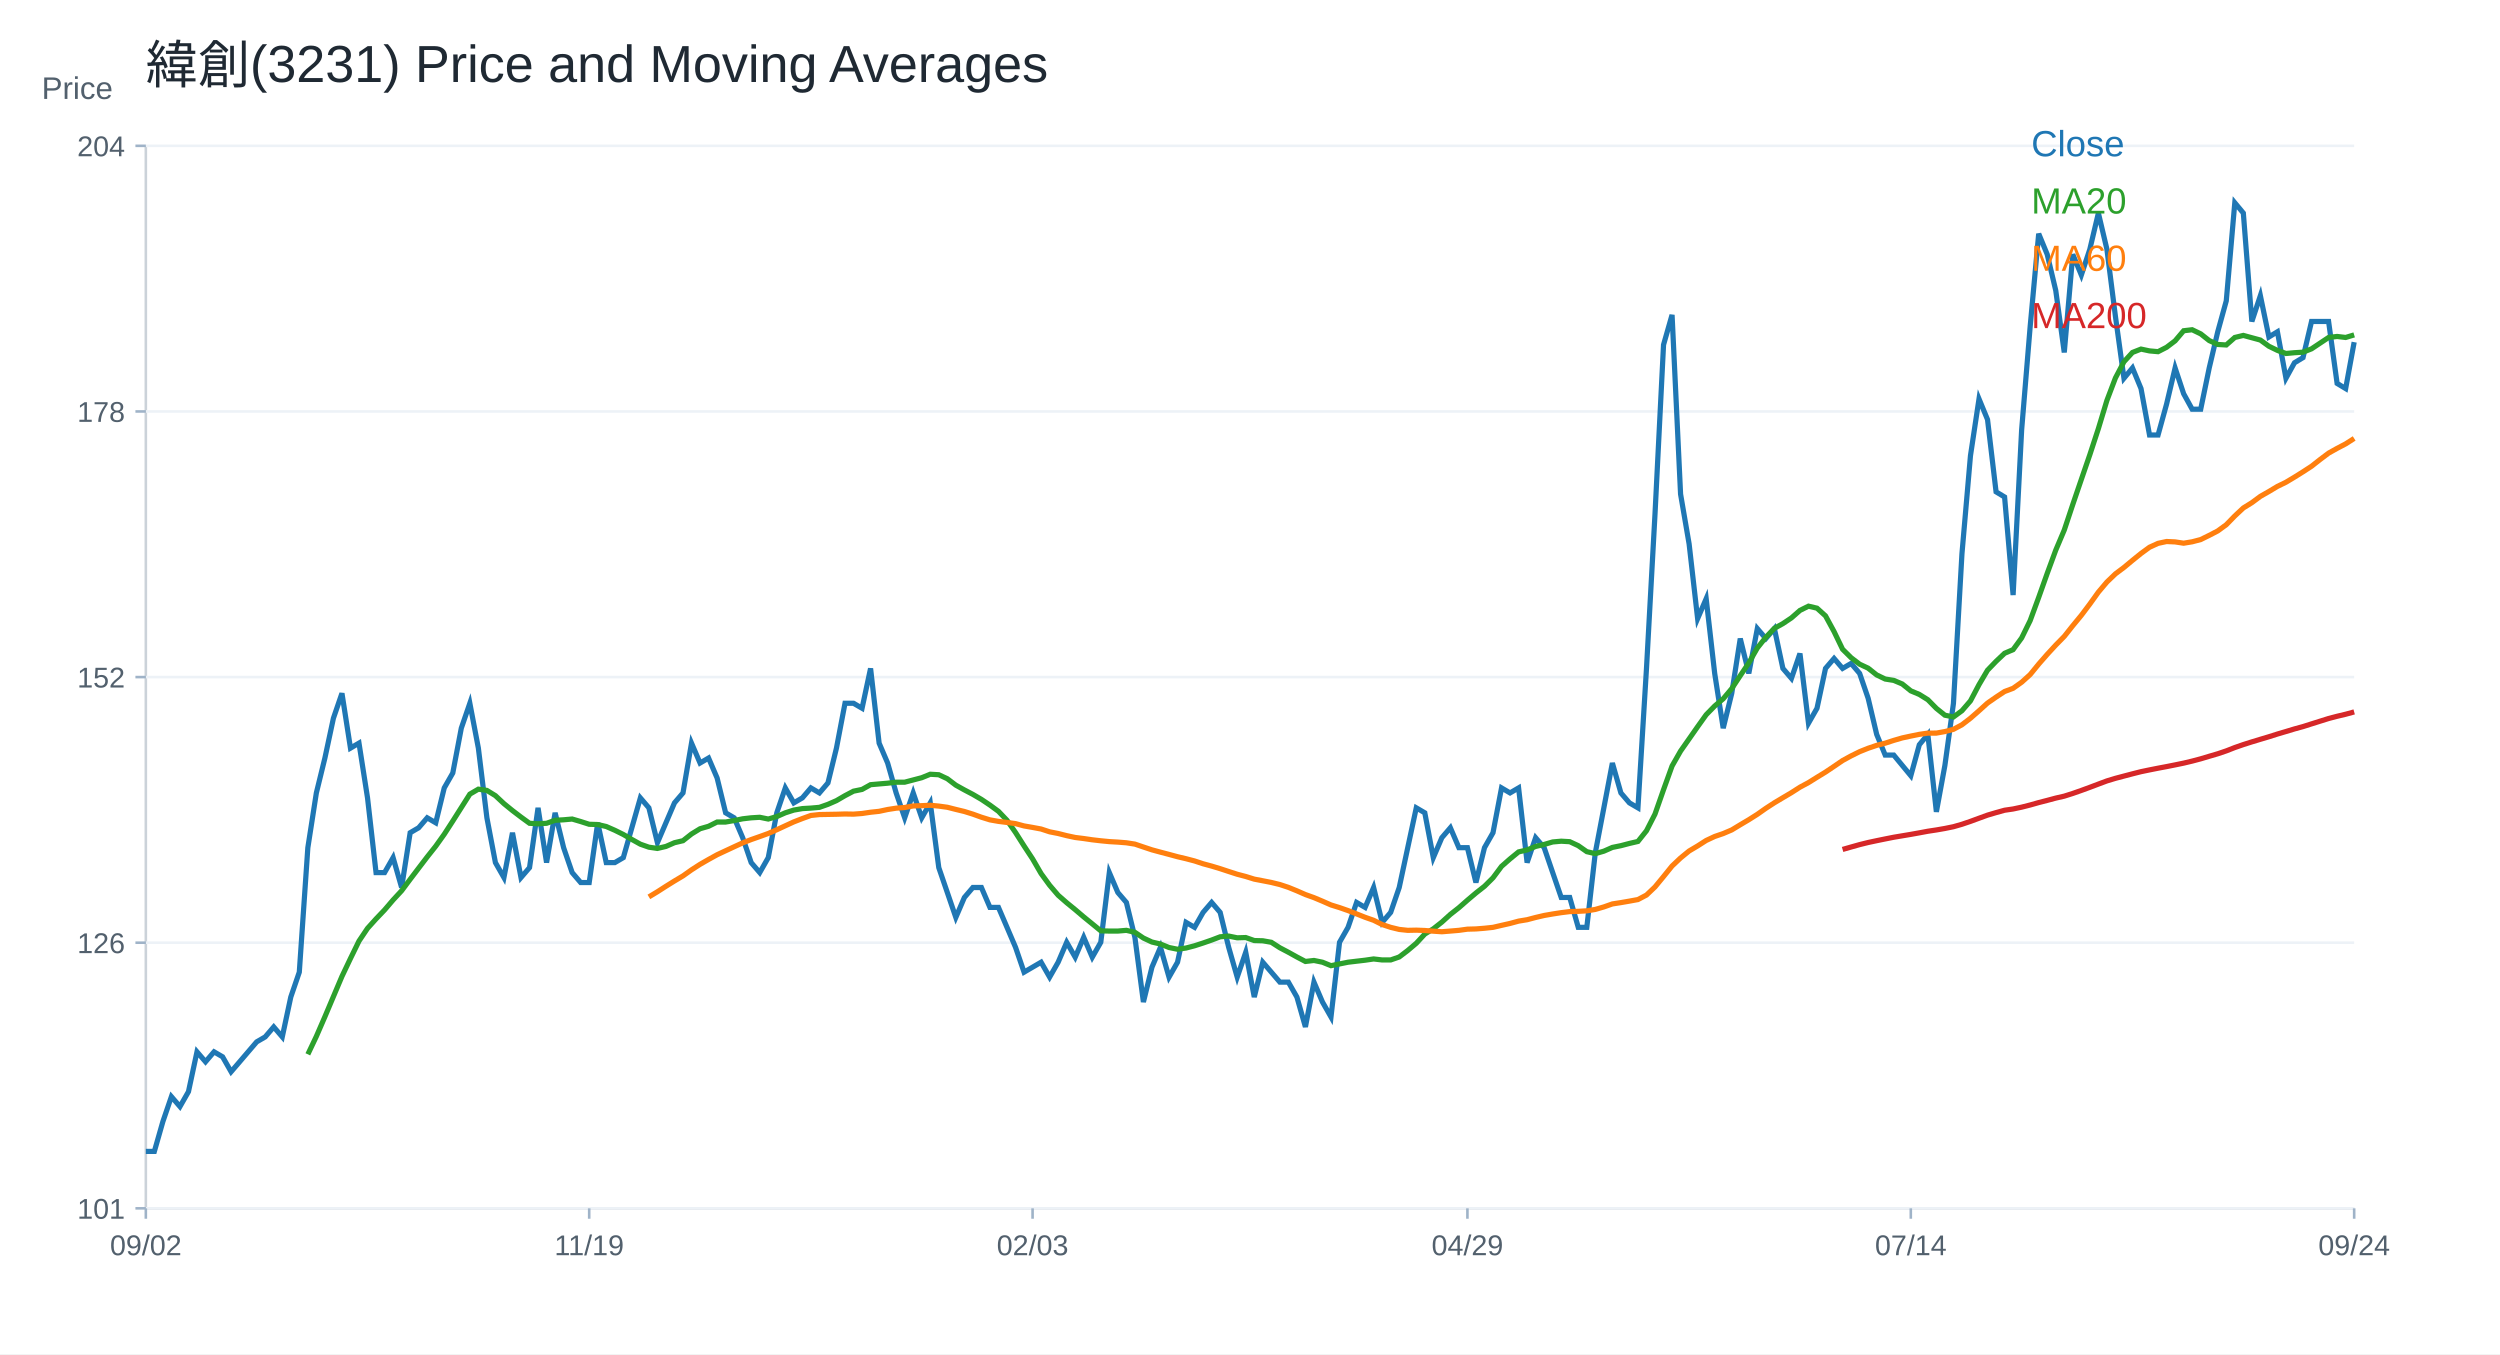
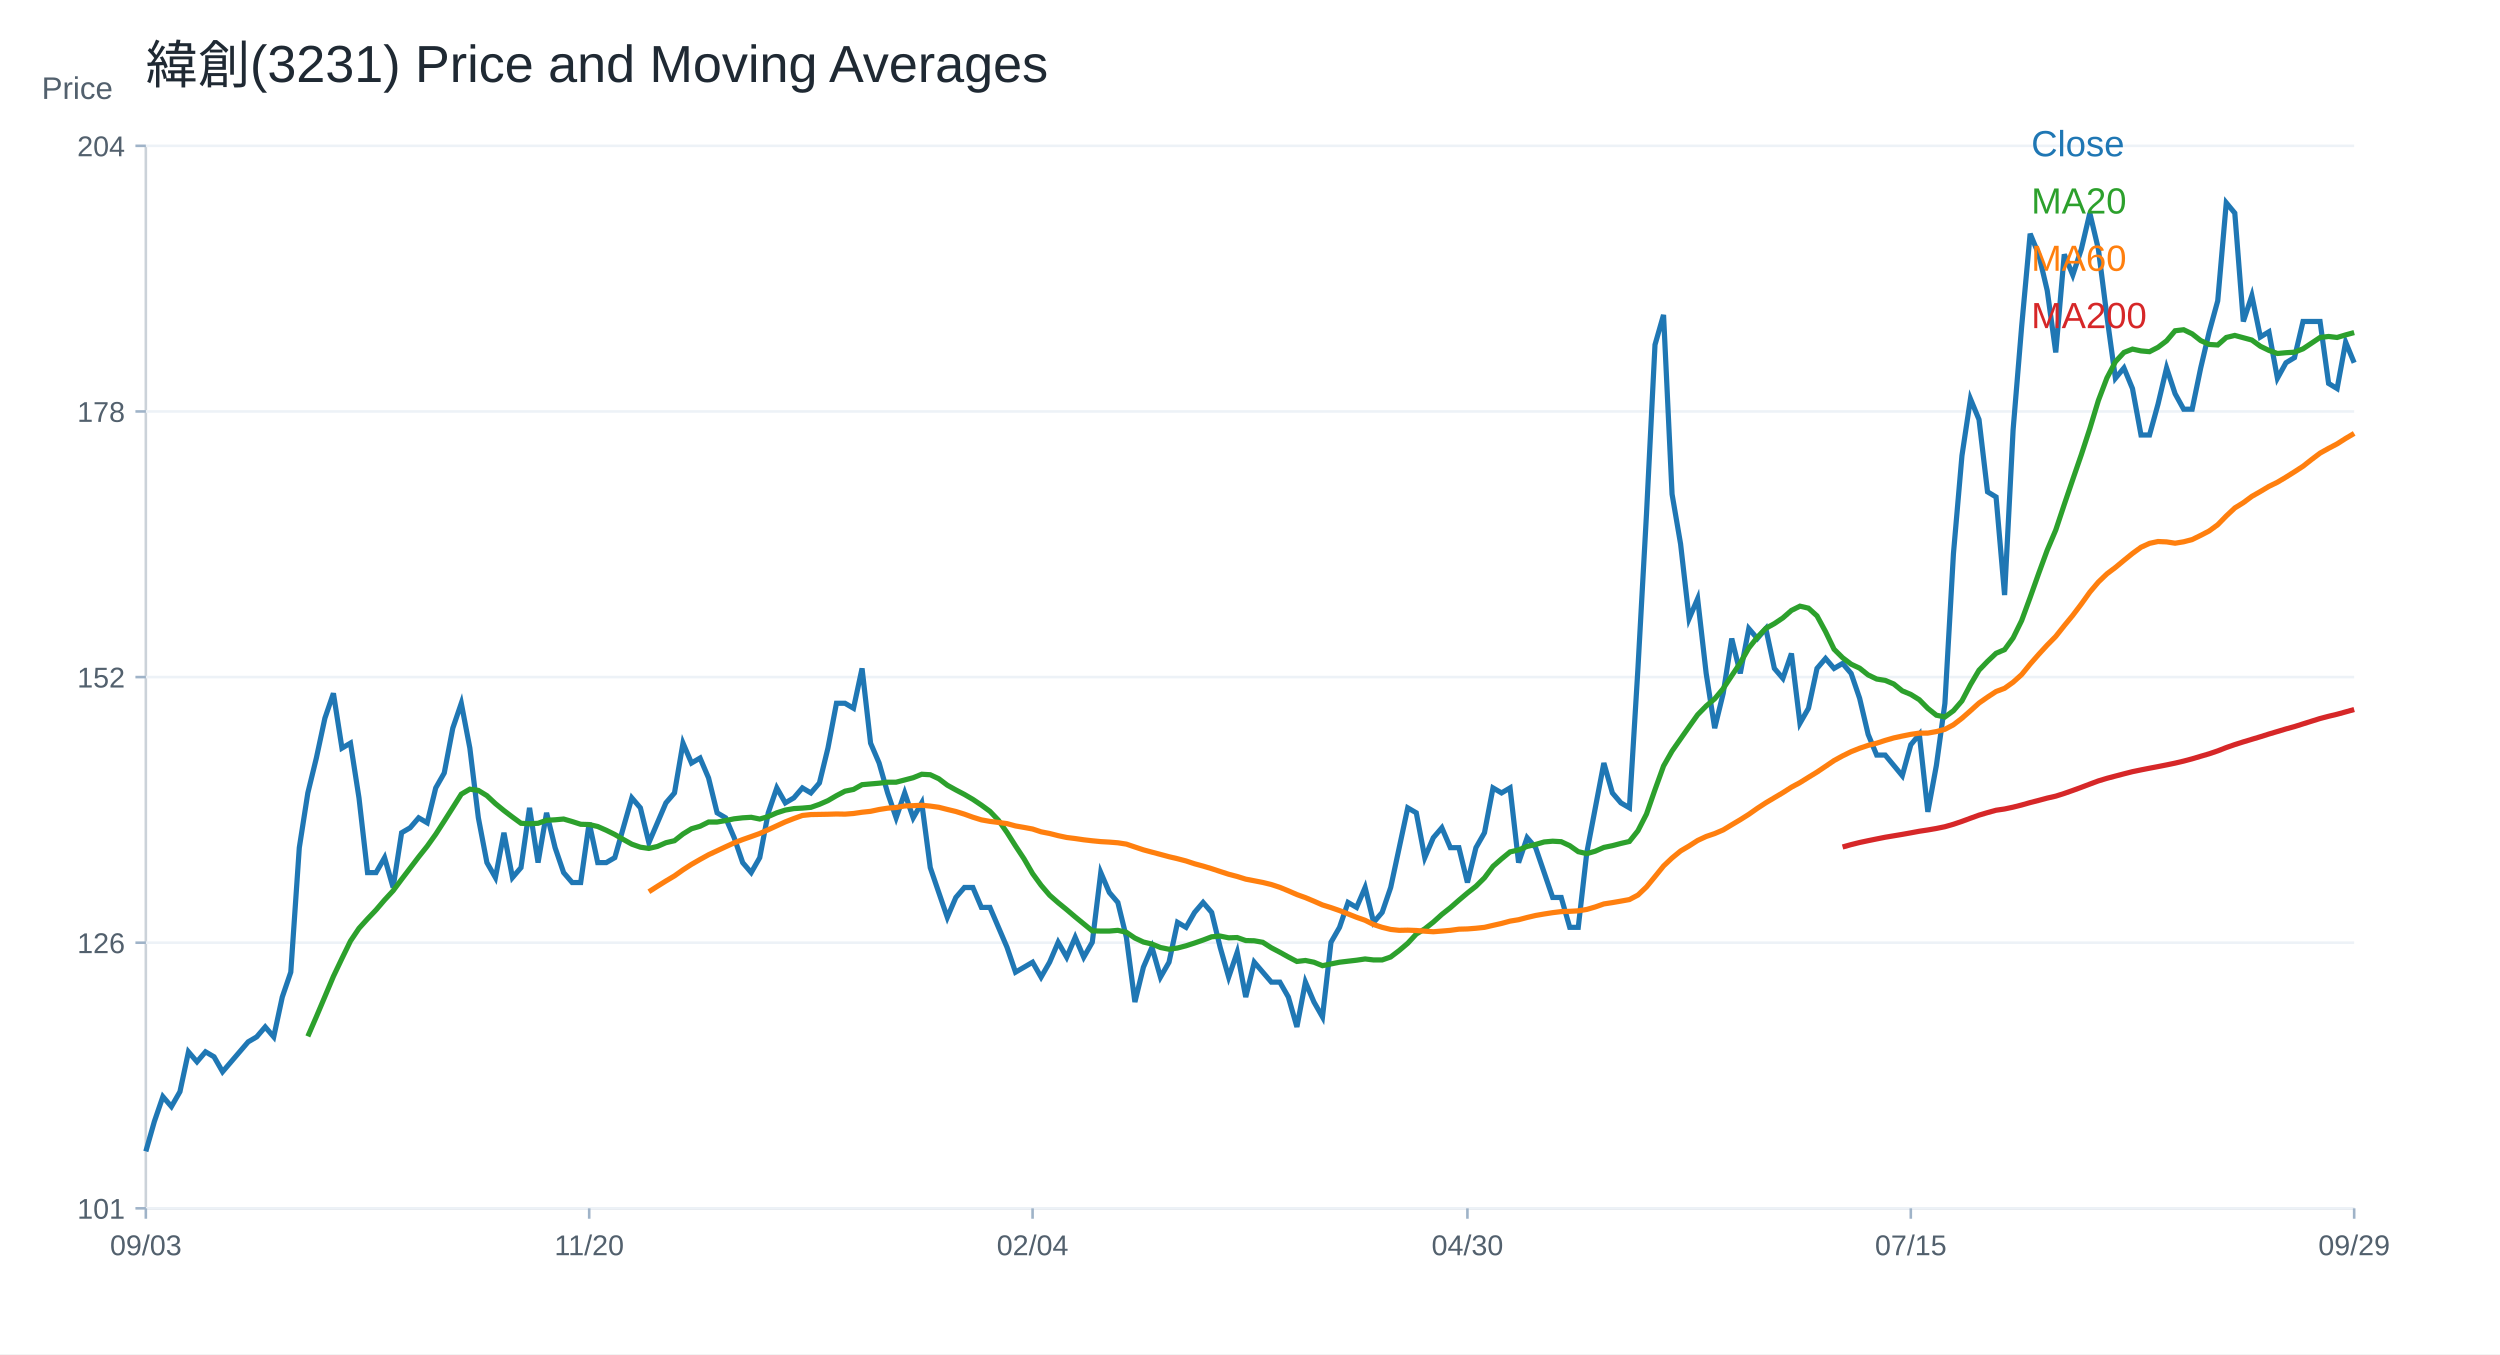
<svg xmlns="http://www.w3.org/2000/svg" width="960" height="520" viewBox="0 0 960 520">
  <rect width="100%" height="100%" fill="white" />
  <text x="56.00" y="32.00" font-size="20" font-family="Arial" fill="#1f2933" text-anchor="start">緯創(3231) Price and Moving Averages</text>
  <line x1="56" y1="464" x2="904" y2="464" stroke="#cbd2d9" />
  <line x1="56" y1="56" x2="56" y2="464" stroke="#cbd2d9" />
  <text x="16.00" y="38.00" font-size="12" font-family="Arial" fill="#52606d" text-anchor="start">Price</text>
  <line x1="56" y1="464.00" x2="904" y2="464.00" stroke="#edf2f7" />
  <line x1="52" y1="464.00" x2="56" y2="464.00" stroke="#9fb3c8" />
  <text x="48.00" y="468.00" font-size="11" font-family="Arial" fill="#52606d" text-anchor="end">101</text>
  <line x1="56" y1="362.00" x2="904" y2="362.00" stroke="#edf2f7" />
  <line x1="52" y1="362.00" x2="56" y2="362.00" stroke="#9fb3c8" />
  <text x="48.00" y="366.00" font-size="11" font-family="Arial" fill="#52606d" text-anchor="end">126</text>
  <line x1="56" y1="260.00" x2="904" y2="260.00" stroke="#edf2f7" />
  <line x1="52" y1="260.00" x2="56" y2="260.00" stroke="#9fb3c8" />
  <text x="48.00" y="264.00" font-size="11" font-family="Arial" fill="#52606d" text-anchor="end">152</text>
  <line x1="56" y1="158.00" x2="904" y2="158.00" stroke="#edf2f7" />
  <line x1="52" y1="158.00" x2="56" y2="158.00" stroke="#9fb3c8" />
  <text x="48.00" y="162.00" font-size="11" font-family="Arial" fill="#52606d" text-anchor="end">178</text>
  <line x1="56" y1="56.00" x2="904" y2="56.00" stroke="#edf2f7" />
  <line x1="52" y1="56.00" x2="56" y2="56.00" stroke="#9fb3c8" />
  <text x="48.00" y="60.00" font-size="11" font-family="Arial" fill="#52606d" text-anchor="end">204</text>
  <line x1="56.00" y1="464" x2="56.00" y2="468" stroke="#9fb3c8" />
-   <text x="56.00" y="482.00" font-size="11" font-family="Arial" fill="#52606d" text-anchor="middle">09/02</text>
+   <text x="56.00" y="482.00" font-size="11" font-family="Arial" fill="#52606d" text-anchor="middle">09/03</text>
  <line x1="226.25" y1="464" x2="226.25" y2="468" stroke="#9fb3c8" />
-   <text x="226.25" y="482.00" font-size="11" font-family="Arial" fill="#52606d" text-anchor="middle">11/19</text>
+   <text x="226.25" y="482.00" font-size="11" font-family="Arial" fill="#52606d" text-anchor="middle">11/20</text>
  <line x1="396.51" y1="464" x2="396.51" y2="468" stroke="#9fb3c8" />
-   <text x="396.51" y="482.00" font-size="11" font-family="Arial" fill="#52606d" text-anchor="middle">02/03</text>
+   <text x="396.51" y="482.00" font-size="11" font-family="Arial" fill="#52606d" text-anchor="middle">02/04</text>
  <line x1="563.49" y1="464" x2="563.49" y2="468" stroke="#9fb3c8" />
-   <text x="563.49" y="482.00" font-size="11" font-family="Arial" fill="#52606d" text-anchor="middle">04/29</text>
+   <text x="563.49" y="482.00" font-size="11" font-family="Arial" fill="#52606d" text-anchor="middle">04/30</text>
  <line x1="733.75" y1="464" x2="733.75" y2="468" stroke="#9fb3c8" />
-   <text x="733.75" y="482.00" font-size="11" font-family="Arial" fill="#52606d" text-anchor="middle">07/14</text>
+   <text x="733.75" y="482.00" font-size="11" font-family="Arial" fill="#52606d" text-anchor="middle">07/15</text>
  <line x1="904.00" y1="464" x2="904.00" y2="468" stroke="#9fb3c8" />
-   <text x="904.00" y="482.00" font-size="11" font-family="Arial" fill="#52606d" text-anchor="middle">09/24</text>
-   <polyline fill="none" stroke="#1f77b4" stroke-width="2" points="56.00,442.14 59.27,442.14 62.55,430.67 65.82,421.11 69.10,424.93 72.37,419.20 75.64,403.90 78.92,407.73 82.19,403.90 85.47,405.81 88.74,411.55 92.02,407.73 95.29,403.90 98.56,400.08 101.84,398.17 105.11,394.34 108.39,398.17 111.66,382.87 114.93,373.31 118.21,325.51 121.48,304.48 124.76,291.09 128.03,275.80 131.31,266.23 134.58,287.27 137.85,285.36 141.13,306.39 144.40,335.07 147.68,335.07 150.95,329.33 154.22,340.80 157.50,319.77 160.77,317.86 164.05,314.04 167.32,315.95 170.59,302.56 173.87,296.83 177.14,279.62 180.42,270.06 183.69,287.27 186.97,314.04 190.24,331.24 193.51,336.98 196.79,319.77 200.06,336.98 203.34,333.16 206.61,310.21 209.88,331.24 213.16,312.12 216.43,325.51 219.71,335.07 222.98,338.89 226.25,338.89 229.53,315.95 232.80,331.24 236.08,331.24 239.35,329.33 242.63,317.86 245.90,306.39 249.17,310.21 252.45,323.60 255.72,315.95 259.00,308.30 262.27,304.48 265.54,285.36 268.82,293.00 272.09,291.09 275.37,298.74 278.64,312.12 281.92,314.04 285.19,321.68 288.46,331.24 291.74,335.07 295.01,329.33 298.29,312.12 301.56,302.56 304.83,308.30 308.11,306.39 311.38,302.56 314.66,304.48 317.93,300.65 321.20,287.27 324.48,270.06 327.75,270.06 331.03,271.97 334.30,256.67 337.58,285.36 340.85,293.00 344.12,304.48 347.40,314.04 350.67,304.48 353.95,314.04 357.22,308.30 360.49,333.16 363.77,342.72 367.04,352.28 370.32,344.63 373.59,340.80 376.86,340.80 380.14,348.45 383.41,348.45 386.69,356.10 389.96,363.75 393.24,373.31 396.51,371.40 399.78,369.49 403.06,375.22 406.33,369.49 409.61,361.84 412.88,367.57 416.15,359.93 419.43,367.57 422.70,361.84 425.98,335.07 429.25,342.72 432.53,346.54 435.80,359.93 439.07,384.78 442.35,371.40 445.62,363.75 448.90,375.22 452.17,369.49 455.44,354.19 458.72,356.10 461.99,350.36 465.27,346.54 468.54,350.36 471.81,363.75 475.09,375.22 478.36,365.66 481.64,382.87 484.91,369.49 488.19,373.31 491.46,377.13 494.73,377.13 498.01,382.87 501.28,394.34 504.56,377.13 507.83,384.78 511.10,390.52 514.38,361.84 517.65,356.10 520.93,346.54 524.20,348.45 527.47,340.80 530.75,354.19 534.02,350.36 537.30,340.80 540.57,325.51 543.85,310.21 547.12,312.12 550.39,329.33 553.67,321.68 556.94,317.86 560.22,325.51 563.49,325.51 566.76,338.89 570.04,325.51 573.31,319.77 576.59,302.56 579.86,304.48 583.14,302.56 586.41,331.24 589.68,321.68 592.96,325.51 596.23,335.07 599.51,344.63 602.78,344.63 606.05,356.10 609.33,356.10 612.60,327.42 615.88,310.21 619.15,293.00 622.42,304.48 625.70,308.30 628.97,310.21 632.25,256.67 635.52,197.40 638.80,132.39 642.07,120.92 645.34,189.75 648.62,208.87 651.89,237.55 655.17,229.91 658.44,258.59 661.71,279.62 664.99,266.23 668.26,245.20 671.54,258.59 674.81,241.38 678.08,245.20 681.36,241.38 684.63,256.67 687.91,260.50 691.18,250.94 694.46,277.71 697.73,271.97 701.00,256.67 704.28,252.85 707.55,256.67 710.83,254.76 714.10,258.59 717.37,268.15 720.65,282.02 723.92,289.95 727.20,289.95 730.47,293.91 733.75,297.88 737.02,285.98 740.29,282.02 743.57,311.75 746.84,293.91 750.12,270.13 753.39,212.64 756.66,174.98 759.94,153.18 763.21,161.11 766.49,188.86 769.76,190.84 773.03,228.50 776.31,165.07 779.58,125.43 782.86,89.75 786.13,97.68 789.41,111.55 792.68,135.34 795.95,97.68 799.23,105.61 802.50,95.70 805.78,81.82 809.05,95.70 812.32,121.46 815.60,145.25 818.87,141.29 822.15,149.21 825.42,167.05 828.69,167.05 831.97,155.16 835.24,141.29 838.52,151.20 841.79,157.14 845.07,157.14 848.34,141.29 851.61,127.41 854.89,115.52 858.16,77.86 861.44,81.82 864.71,123.45 867.98,113.54 871.26,129.39 874.53,127.41 877.81,145.25 881.08,139.30 884.36,137.32 887.63,123.45 890.90,123.45 894.18,123.45 897.45,147.23 900.73,149.21 904.00,131.38" />
+   <text x="904.00" y="482.00" font-size="11" font-family="Arial" fill="#52606d" text-anchor="middle">09/29</text>
+   <polyline fill="none" stroke="#1f77b4" stroke-width="2" points="56.00,442.14 59.27,430.67 62.55,421.11 65.82,424.93 69.10,419.20 72.37,403.90 75.64,407.73 78.92,403.90 82.19,405.81 85.47,411.55 88.74,407.73 92.02,403.90 95.29,400.08 98.56,398.17 101.84,394.34 105.11,398.17 108.39,382.87 111.66,373.31 114.93,325.51 118.21,304.48 121.48,291.09 124.76,275.80 128.03,266.23 131.31,287.27 134.58,285.36 137.85,306.39 141.13,335.07 144.40,335.07 147.68,329.33 150.95,340.80 154.22,319.77 157.50,317.86 160.77,314.04 164.05,315.95 167.32,302.56 170.59,296.83 173.87,279.62 177.14,270.06 180.42,287.27 183.69,314.04 186.97,331.24 190.24,336.98 193.51,319.77 196.79,336.98 200.06,333.16 203.34,310.21 206.61,331.24 209.88,312.12 213.16,325.51 216.43,335.07 219.71,338.89 222.98,338.89 226.25,315.95 229.53,331.24 232.80,331.24 236.08,329.33 239.35,317.86 242.63,306.39 245.90,310.21 249.17,323.60 252.45,315.95 255.72,308.30 259.00,304.48 262.27,285.36 265.54,293.00 268.82,291.09 272.09,298.74 275.37,312.12 278.64,314.04 281.92,321.68 285.19,331.24 288.46,335.07 291.74,329.33 295.01,312.12 298.29,302.56 301.56,308.30 304.83,306.39 308.11,302.56 311.38,304.48 314.66,300.65 317.93,287.27 321.20,270.06 324.48,270.06 327.75,271.97 331.03,256.67 334.30,285.36 337.58,293.00 340.85,304.48 344.12,314.04 347.40,304.48 350.67,314.04 353.95,308.30 357.22,333.16 360.49,342.72 363.77,352.28 367.04,344.63 370.32,340.80 373.59,340.80 376.86,348.45 380.14,348.45 383.41,356.10 386.69,363.75 389.96,373.31 393.24,371.40 396.51,369.49 399.78,375.22 403.06,369.49 406.33,361.84 409.61,367.57 412.88,359.93 416.15,367.57 419.43,361.84 422.70,335.07 425.98,342.72 429.25,346.54 432.53,359.93 435.80,384.78 439.07,371.40 442.35,363.75 445.62,375.22 448.90,369.49 452.17,354.19 455.44,356.10 458.72,350.36 461.99,346.54 465.27,350.36 468.54,363.75 471.81,375.22 475.09,365.66 478.36,382.87 481.64,369.49 484.91,373.31 488.19,377.13 491.46,377.13 494.73,382.87 498.01,394.34 501.28,377.13 504.56,384.78 507.83,390.52 511.10,361.84 514.38,356.10 517.65,346.54 520.93,348.45 524.20,340.80 527.47,354.19 530.75,350.36 534.02,340.80 537.30,325.51 540.57,310.21 543.85,312.12 547.12,329.33 550.39,321.68 553.67,317.86 556.94,325.51 560.22,325.51 563.49,338.89 566.76,325.51 570.04,319.77 573.31,302.56 576.59,304.48 579.86,302.56 583.14,331.24 586.41,321.68 589.68,325.51 592.96,335.07 596.23,344.63 599.51,344.63 602.78,356.10 606.05,356.10 609.33,327.42 612.60,310.21 615.88,293.00 619.15,304.48 622.42,308.30 625.70,310.21 628.97,256.67 632.25,197.40 635.52,132.39 638.80,120.92 642.07,189.75 645.34,208.87 648.62,237.55 651.89,229.91 655.17,258.59 658.44,279.62 661.71,266.23 664.99,245.20 668.26,258.59 671.54,241.38 674.81,245.20 678.08,241.38 681.36,256.67 684.63,260.50 687.91,250.94 691.18,277.71 694.46,271.97 697.73,256.67 701.00,252.85 704.28,256.67 707.55,254.76 710.83,258.59 714.10,268.15 717.37,282.02 720.65,289.95 723.92,289.95 727.20,293.91 730.47,297.88 733.75,285.98 737.02,282.02 740.29,311.75 743.57,293.91 746.84,270.13 750.12,212.64 753.39,174.98 756.66,153.18 759.94,161.11 763.21,188.86 766.49,190.84 769.76,228.50 773.03,165.07 776.31,125.43 779.58,89.75 782.86,97.68 786.13,111.55 789.41,135.34 792.68,97.68 795.95,105.61 799.23,95.70 802.50,81.82 805.78,95.70 809.05,121.46 812.32,145.25 815.60,141.29 818.87,149.21 822.15,167.05 825.42,167.05 828.69,155.16 831.97,141.29 835.24,151.20 838.52,157.14 841.79,157.14 845.07,141.29 848.34,127.41 851.61,115.52 854.89,77.86 858.16,81.82 861.44,123.45 864.71,113.54 867.98,129.39 871.26,127.41 874.53,145.25 877.81,139.30 881.08,137.32 884.36,123.45 887.63,123.45 890.90,123.45 894.18,147.23 897.45,149.21 900.73,131.38 904.00,139.30" />
  <text x="780.00" y="60.00" font-size="14" font-family="Arial" fill="#1f77b4" text-anchor="start">Close</text>
-   <polyline fill="none" stroke="#2ca02c" stroke-width="2" points="118.21,404.86 121.48,397.97 124.76,390.42 128.03,382.68 131.31,374.93 134.58,368.05 137.85,361.36 141.13,356.48 144.40,352.85 147.68,349.41 150.95,345.58 154.22,342.05 157.50,337.65 160.77,333.35 164.05,329.05 167.32,324.93 170.59,320.35 173.87,315.28 177.14,310.12 180.42,304.95 183.69,303.04 186.97,303.52 190.24,305.53 193.51,308.59 196.79,311.26 200.06,313.75 203.34,316.14 206.61,316.33 209.88,316.14 213.16,314.99 216.43,314.80 219.71,314.51 222.98,315.47 226.25,316.52 229.53,316.62 232.80,317.38 236.08,318.82 239.35,320.44 242.63,322.35 245.90,324.17 249.17,325.32 252.45,325.80 255.72,325.03 259.00,323.60 262.27,322.83 265.54,320.25 268.82,318.24 272.09,317.29 275.37,315.66 278.64,315.66 281.92,315.09 285.19,314.42 288.46,314.04 291.74,313.84 295.01,314.51 298.29,313.56 301.56,312.12 304.83,311.07 308.11,310.50 311.38,310.31 314.66,310.02 317.93,308.87 321.20,307.44 324.48,305.53 327.75,303.81 331.03,303.14 334.30,301.32 337.58,301.03 340.85,300.75 344.12,300.36 347.40,300.36 350.67,299.50 353.95,298.64 357.22,297.31 360.49,297.50 363.77,299.03 367.04,301.51 370.32,303.33 373.59,305.05 376.86,306.96 380.14,309.16 383.41,311.55 386.69,314.99 389.96,319.68 393.24,324.84 396.51,329.81 399.78,335.45 403.06,339.94 406.33,343.77 409.61,346.64 412.88,349.31 416.15,352.09 419.43,354.76 422.70,357.44 425.98,357.53 429.25,357.53 432.53,357.25 435.80,358.01 439.07,360.21 442.35,361.74 445.62,362.51 448.90,363.84 452.17,364.51 455.44,364.04 458.72,363.18 461.99,362.12 465.27,360.98 468.54,359.73 471.81,359.45 475.09,360.12 478.36,360.02 481.64,361.17 484.91,361.26 488.19,361.84 491.46,363.94 494.73,365.66 498.01,367.48 501.28,369.20 504.56,368.82 507.83,369.49 511.10,370.82 514.38,370.15 517.65,369.49 520.93,369.10 524.20,368.72 527.47,368.24 530.75,368.62 534.02,368.62 537.30,367.48 540.57,364.99 543.85,362.22 547.12,358.68 550.39,356.67 553.67,354.09 556.94,351.13 560.22,348.55 563.49,345.68 566.76,342.91 570.04,340.33 573.31,337.08 576.59,332.68 579.86,329.81 583.14,327.13 586.41,326.37 589.68,325.03 592.96,324.27 596.23,323.31 599.51,323.02 602.78,323.21 606.05,324.74 609.33,327.04 612.60,327.80 615.88,326.85 619.15,325.41 622.42,324.74 625.70,323.88 628.97,323.12 632.25,319.01 635.52,312.60 638.80,303.23 642.07,294.15 645.34,288.41 648.62,283.73 651.89,279.05 655.17,274.46 658.44,271.11 661.71,268.34 664.99,264.42 668.26,259.45 671.54,254.57 674.81,248.84 678.08,244.72 681.36,241.28 684.63,239.47 687.91,237.27 691.18,234.40 694.46,232.77 697.73,233.54 701.00,236.50 704.28,242.53 707.55,249.31 710.83,252.56 714.10,255.05 717.37,256.58 720.65,259.18 723.92,260.75 727.20,261.27 730.47,262.65 733.75,265.29 737.02,266.66 740.29,268.69 743.57,272.02 746.84,274.64 750.12,275.32 753.39,272.92 756.66,269.13 759.94,262.90 763.21,257.36 766.49,253.96 769.76,250.86 773.03,249.46 776.31,244.97 779.58,238.31 782.86,229.39 786.13,220.18 789.41,211.26 792.68,203.53 795.95,193.71 799.23,184.10 802.50,174.59 805.78,164.58 809.05,153.77 812.32,145.15 815.60,138.91 818.87,135.34 822.15,134.05 825.42,134.75 828.69,135.04 831.97,133.36 835.24,130.88 838.52,127.01 841.79,126.62 845.07,128.20 848.34,130.78 851.61,132.27 854.89,132.47 858.16,129.59 861.44,128.80 864.71,129.69 867.98,130.58 871.26,132.96 874.53,134.55 877.81,135.74 881.08,135.44 884.36,135.24 887.63,133.95 890.90,131.77 894.18,129.59 897.45,129.20 900.73,129.59 904.00,128.60" />
+   <polyline fill="none" stroke="#2ca02c" stroke-width="2" points="118.21,397.97 121.48,390.42 124.76,382.68 128.03,374.93 131.31,368.05 134.58,361.36 137.85,356.48 141.13,352.85 144.40,349.41 147.68,345.58 150.95,342.05 154.22,337.65 157.50,333.35 160.77,329.05 164.05,324.93 167.32,320.35 170.59,315.28 173.87,310.12 177.14,304.95 180.42,303.04 183.69,303.52 186.97,305.53 190.24,308.59 193.51,311.26 196.79,313.75 200.06,316.14 203.34,316.33 206.61,316.14 209.88,314.99 213.16,314.80 216.43,314.51 219.71,315.47 222.98,316.52 226.25,316.62 229.53,317.38 232.80,318.82 236.08,320.44 239.35,322.35 242.63,324.17 245.90,325.32 249.17,325.80 252.45,325.03 255.72,323.60 259.00,322.83 262.27,320.25 265.54,318.24 268.82,317.29 272.09,315.66 275.37,315.66 278.64,315.09 281.92,314.42 285.19,314.04 288.46,313.84 291.74,314.51 295.01,313.56 298.29,312.12 301.56,311.07 304.83,310.50 308.11,310.31 311.38,310.02 314.66,308.87 317.93,307.44 321.20,305.53 324.48,303.81 327.75,303.14 331.03,301.32 334.30,301.03 337.58,300.75 340.85,300.36 344.12,300.36 347.40,299.50 350.67,298.64 353.95,297.31 357.22,297.50 360.49,299.03 363.77,301.51 367.04,303.33 370.32,305.05 373.59,306.96 376.86,309.16 380.14,311.55 383.41,314.99 386.69,319.68 389.96,324.84 393.24,329.81 396.51,335.45 399.78,339.94 403.06,343.77 406.33,346.64 409.61,349.31 412.88,352.09 416.15,354.76 419.43,357.44 422.70,357.53 425.98,357.53 429.25,357.25 432.53,358.01 435.80,360.21 439.07,361.74 442.35,362.51 445.62,363.84 448.90,364.51 452.17,364.04 455.44,363.18 458.72,362.12 461.99,360.98 465.27,359.73 468.54,359.45 471.81,360.12 475.09,360.02 478.36,361.17 481.64,361.26 484.91,361.84 488.19,363.94 491.46,365.66 494.73,367.48 498.01,369.20 501.28,368.82 504.56,369.49 507.83,370.82 511.10,370.15 514.38,369.49 517.65,369.10 520.93,368.72 524.20,368.24 527.47,368.62 530.75,368.62 534.02,367.48 537.30,364.99 540.57,362.22 543.85,358.68 547.12,356.67 550.39,354.09 553.67,351.13 556.94,348.55 560.22,345.68 563.49,342.91 566.76,340.33 570.04,337.08 573.31,332.68 576.59,329.81 579.86,327.13 583.14,326.37 586.41,325.03 589.68,324.27 592.96,323.31 596.23,323.02 599.51,323.21 602.78,324.74 606.05,327.04 609.33,327.80 612.60,326.85 615.88,325.41 619.15,324.74 622.42,323.88 625.70,323.12 628.97,319.01 632.25,312.60 635.52,303.23 638.80,294.15 642.07,288.41 645.34,283.73 648.62,279.05 651.89,274.46 655.17,271.11 658.44,268.34 661.71,264.42 664.99,259.45 668.26,254.57 671.54,248.84 674.81,244.72 678.08,241.28 681.36,239.47 684.63,237.27 687.91,234.40 691.18,232.77 694.46,233.54 697.73,236.50 701.00,242.53 704.28,249.31 707.55,252.56 710.83,255.05 714.10,256.58 717.37,259.18 720.65,260.75 723.92,261.27 727.20,262.65 730.47,265.29 733.75,266.66 737.02,268.69 740.29,272.02 743.57,274.64 746.84,275.32 750.12,272.92 753.39,269.13 756.66,262.90 759.94,257.36 763.21,253.96 766.49,250.86 769.76,249.46 773.03,244.97 776.31,238.31 779.58,229.39 782.86,220.18 786.13,211.26 789.41,203.53 792.68,193.71 795.95,184.10 799.23,174.59 802.50,164.58 805.78,153.77 809.05,145.15 812.32,138.91 815.60,135.34 818.87,134.05 822.15,134.75 825.42,135.04 828.69,133.36 831.97,130.88 835.24,127.01 838.52,126.62 841.79,128.20 845.07,130.78 848.34,132.27 851.61,132.47 854.89,129.59 858.16,128.80 861.44,129.69 864.71,130.58 867.98,132.96 871.26,134.55 874.53,135.74 877.81,135.44 881.08,135.24 884.36,133.95 887.63,131.77 890.90,129.59 894.18,129.20 897.45,129.59 900.73,128.60 904.00,127.71" />
  <text x="780.00" y="82.00" font-size="14" font-family="Arial" fill="#2ca02c" text-anchor="start">MA20</text>
-   <polyline fill="none" stroke="#ff7f0e" stroke-width="2" points="249.17,344.41 252.45,342.43 255.72,340.33 259.00,338.29 262.27,336.34 265.54,334.02 268.82,331.91 272.09,330.03 275.37,328.22 278.64,326.69 281.92,325.16 285.19,323.66 288.46,322.39 291.74,321.24 295.01,320.06 298.29,318.62 301.56,317.10 304.83,315.60 308.11,314.32 311.38,313.14 314.66,312.79 317.93,312.73 321.20,312.67 324.48,312.57 327.75,312.63 331.03,312.38 334.30,311.90 337.58,311.55 340.85,310.85 344.12,310.34 347.40,310.08 350.67,309.48 353.95,309.38 357.22,309.22 360.49,309.54 363.77,309.99 367.04,310.82 370.32,311.61 373.59,312.63 376.86,313.81 380.14,314.83 383.41,315.41 386.69,315.82 389.96,316.27 393.24,317.16 396.51,317.73 399.78,318.34 403.06,319.42 406.33,320.06 409.61,320.89 412.88,321.59 416.15,322.00 419.43,322.48 422.70,322.86 425.98,323.18 429.25,323.37 432.53,323.63 435.80,324.14 439.07,325.25 442.35,326.34 445.62,327.23 448.90,328.09 452.17,328.98 455.44,329.75 458.72,330.61 461.99,331.69 465.27,332.58 468.54,333.57 471.81,334.65 475.09,335.71 478.36,336.57 481.64,337.59 484.91,338.22 488.19,338.86 491.46,339.66 494.73,340.74 498.01,342.08 501.28,343.51 504.56,344.69 507.83,346.06 511.10,347.50 514.38,348.52 517.65,349.66 520.93,350.94 524.20,352.24 527.47,353.39 530.75,355.02 534.02,356.10 537.30,356.90 540.57,357.25 543.85,357.18 547.12,357.31 550.39,357.57 553.67,357.79 556.94,357.53 560.22,357.25 563.49,356.80 566.76,356.71 570.04,356.45 573.31,356.10 576.59,355.34 579.86,354.60 583.14,353.71 586.41,353.17 589.68,352.31 592.96,351.54 596.23,350.97 599.51,350.46 602.78,350.05 606.05,349.95 609.33,349.76 612.60,349.22 615.88,348.26 619.15,347.11 622.42,346.60 625.70,346.03 628.97,345.43 632.25,343.70 635.52,340.58 638.80,336.60 642.07,332.55 645.34,329.46 648.62,326.78 651.89,324.84 655.17,322.74 658.44,321.21 661.71,320.09 664.99,318.69 668.26,316.71 671.54,314.77 674.81,312.70 678.08,310.40 681.36,308.27 684.63,306.32 687.91,304.38 691.18,302.28 694.46,300.52 697.73,298.48 701.00,296.48 704.28,294.28 707.55,292.05 710.83,290.26 714.10,288.64 717.37,287.33 720.65,286.22 723.92,285.38 727.20,284.31 730.47,283.36 733.75,282.65 737.02,281.99 740.29,281.52 743.57,281.51 746.84,280.92 750.12,280.06 753.39,278.31 756.66,275.80 759.94,272.93 763.21,269.97 766.49,267.69 769.76,265.54 773.03,264.31 776.31,261.98 779.58,259.03 782.86,255.01 786.13,251.27 789.41,247.71 792.68,244.38 795.95,240.26 799.23,236.28 802.50,231.94 805.78,227.37 809.05,223.50 812.32,220.36 815.60,217.90 818.87,215.18 822.15,212.53 825.42,210.14 828.69,208.65 831.97,207.94 835.24,208.09 838.52,208.59 841.79,208.05 845.07,207.19 848.34,205.58 851.61,203.88 854.89,201.49 858.16,198.13 861.44,195.06 864.71,193.03 867.98,190.61 871.26,188.74 874.53,186.78 877.81,185.18 881.08,183.22 884.36,181.17 887.63,179.04 890.90,176.47 894.18,174.00 897.45,172.17 900.73,170.45 904.00,168.36" />
+   <polyline fill="none" stroke="#ff7f0e" stroke-width="2" points="249.17,342.43 252.45,340.33 255.72,338.29 259.00,336.34 262.27,334.02 265.54,331.91 268.82,330.03 272.09,328.22 275.37,326.69 278.64,325.16 281.92,323.66 285.19,322.39 288.46,321.24 291.74,320.06 295.01,318.62 298.29,317.10 301.56,315.60 304.83,314.32 308.11,313.14 311.38,312.79 314.66,312.73 317.93,312.67 321.20,312.57 324.48,312.63 327.75,312.38 331.03,311.90 334.30,311.55 337.58,310.85 340.85,310.34 344.12,310.08 347.40,309.48 350.67,309.38 353.95,309.22 357.22,309.54 360.49,309.99 363.77,310.82 367.04,311.61 370.32,312.63 373.59,313.81 376.86,314.83 380.14,315.41 383.41,315.82 386.69,316.27 389.96,317.16 393.24,317.73 396.51,318.34 399.78,319.42 403.06,320.06 406.33,320.89 409.61,321.59 412.88,322.00 416.15,322.48 419.43,322.86 422.70,323.18 425.98,323.37 429.25,323.63 432.53,324.14 435.80,325.25 439.07,326.34 442.35,327.23 445.62,328.09 448.90,328.98 452.17,329.75 455.44,330.61 458.72,331.69 461.99,332.58 465.27,333.57 468.54,334.65 471.81,335.71 475.09,336.57 478.36,337.59 481.64,338.22 484.91,338.86 488.19,339.66 491.46,340.74 494.73,342.08 498.01,343.51 501.28,344.69 504.56,346.06 507.83,347.50 511.10,348.52 514.38,349.66 517.65,350.94 520.93,352.24 524.20,353.39 527.47,355.02 530.75,356.10 534.02,356.90 537.30,357.25 540.57,357.18 543.85,357.31 547.12,357.57 550.39,357.79 553.67,357.53 556.94,357.25 560.22,356.80 563.49,356.71 566.76,356.45 570.04,356.10 573.31,355.34 576.59,354.60 579.86,353.71 583.14,353.17 586.41,352.31 589.68,351.54 592.96,350.97 596.23,350.46 599.51,350.05 602.78,349.95 606.05,349.76 609.33,349.22 612.60,348.26 615.88,347.11 619.15,346.60 622.42,346.03 625.70,345.43 628.97,343.70 632.25,340.58 635.52,336.60 638.80,332.55 642.07,329.46 645.34,326.78 648.62,324.84 651.89,322.74 655.17,321.21 658.44,320.09 661.71,318.69 664.99,316.71 668.26,314.77 671.54,312.70 674.81,310.40 678.08,308.27 681.36,306.32 684.63,304.38 687.91,302.28 691.18,300.52 694.46,298.48 697.73,296.48 701.00,294.28 704.28,292.05 707.55,290.26 710.83,288.64 714.10,287.33 717.37,286.22 720.65,285.38 723.92,284.31 727.20,283.36 730.47,282.65 733.75,281.99 737.02,281.52 740.29,281.51 743.57,280.92 746.84,280.06 750.12,278.31 753.39,275.80 756.66,272.93 759.94,269.97 763.21,267.69 766.49,265.54 769.76,264.31 773.03,261.98 776.31,259.03 779.58,255.01 782.86,251.27 786.13,247.71 789.41,244.38 792.68,240.26 795.95,236.28 799.23,231.94 802.50,227.37 805.78,223.50 809.05,220.36 812.32,217.90 815.60,215.18 818.87,212.53 822.15,210.14 825.42,208.65 828.69,207.94 831.97,208.09 835.24,208.59 838.52,208.05 841.79,207.19 845.07,205.58 848.34,203.88 851.61,201.49 854.89,198.13 858.16,195.06 861.44,193.03 864.71,190.61 867.98,188.74 871.26,186.78 874.53,185.18 877.81,183.22 881.08,181.17 884.36,179.04 887.63,176.47 890.90,174.00 894.18,172.17 897.45,170.45 900.73,168.36 904.00,166.43" />
  <text x="780.00" y="104.00" font-size="14" font-family="Arial" fill="#ff7f0e" text-anchor="start">MA60</text>
-   <polyline fill="none" stroke="#d62728" stroke-width="2" points="707.55,326.19 710.83,325.25 714.10,324.33 717.37,323.52 720.65,322.82 723.92,322.15 727.20,321.50 730.47,320.95 733.75,320.40 737.02,319.81 740.29,319.20 743.57,318.70 746.84,318.13 750.12,317.46 753.39,316.52 756.66,315.41 759.94,314.20 763.21,313.01 766.49,312.04 769.76,311.13 773.03,310.65 776.31,309.95 779.58,309.12 782.86,308.19 786.13,307.35 789.41,306.47 792.68,305.72 795.95,304.68 799.23,303.53 802.50,302.33 805.78,301.09 809.05,299.87 812.32,298.88 815.60,298.01 818.87,297.15 822.15,296.32 825.42,295.64 828.69,294.99 831.97,294.37 835.24,293.72 838.52,293.04 841.79,292.26 845.07,291.39 848.34,290.41 851.61,289.45 854.89,288.34 858.16,287.06 861.44,285.92 864.71,284.88 867.98,283.89 871.26,282.91 874.53,281.87 877.81,280.90 881.08,279.91 884.36,279.01 887.63,277.97 890.90,276.94 894.18,275.91 897.45,275.05 900.73,274.27 904.00,273.37" />
+   <polyline fill="none" stroke="#d62728" stroke-width="2" points="707.55,325.25 710.83,324.33 714.10,323.52 717.37,322.82 720.65,322.15 723.92,321.50 727.20,320.95 730.47,320.40 733.75,319.81 737.02,319.20 740.29,318.70 743.57,318.13 746.84,317.46 750.12,316.52 753.39,315.41 756.66,314.20 759.94,313.01 763.21,312.04 766.49,311.13 769.76,310.65 773.03,309.95 776.31,309.12 779.58,308.19 782.86,307.35 786.13,306.47 789.41,305.72 792.68,304.68 795.95,303.53 799.23,302.33 802.50,301.09 805.78,299.87 809.05,298.88 812.32,298.01 815.60,297.15 818.87,296.32 822.15,295.64 825.42,294.99 828.69,294.37 831.97,293.72 835.24,293.04 838.52,292.26 841.79,291.39 845.07,290.41 848.34,289.45 851.61,288.34 854.89,287.06 858.16,285.92 861.44,284.88 864.71,283.89 867.98,282.91 871.26,281.87 874.53,280.90 877.81,279.91 881.08,279.01 884.36,277.97 887.63,276.94 890.90,275.91 894.18,275.05 897.45,274.27 900.73,273.37 904.00,272.45" />
  <text x="780.00" y="126.00" font-size="14" font-family="Arial" fill="#d62728" text-anchor="start">MA200</text>
</svg>
